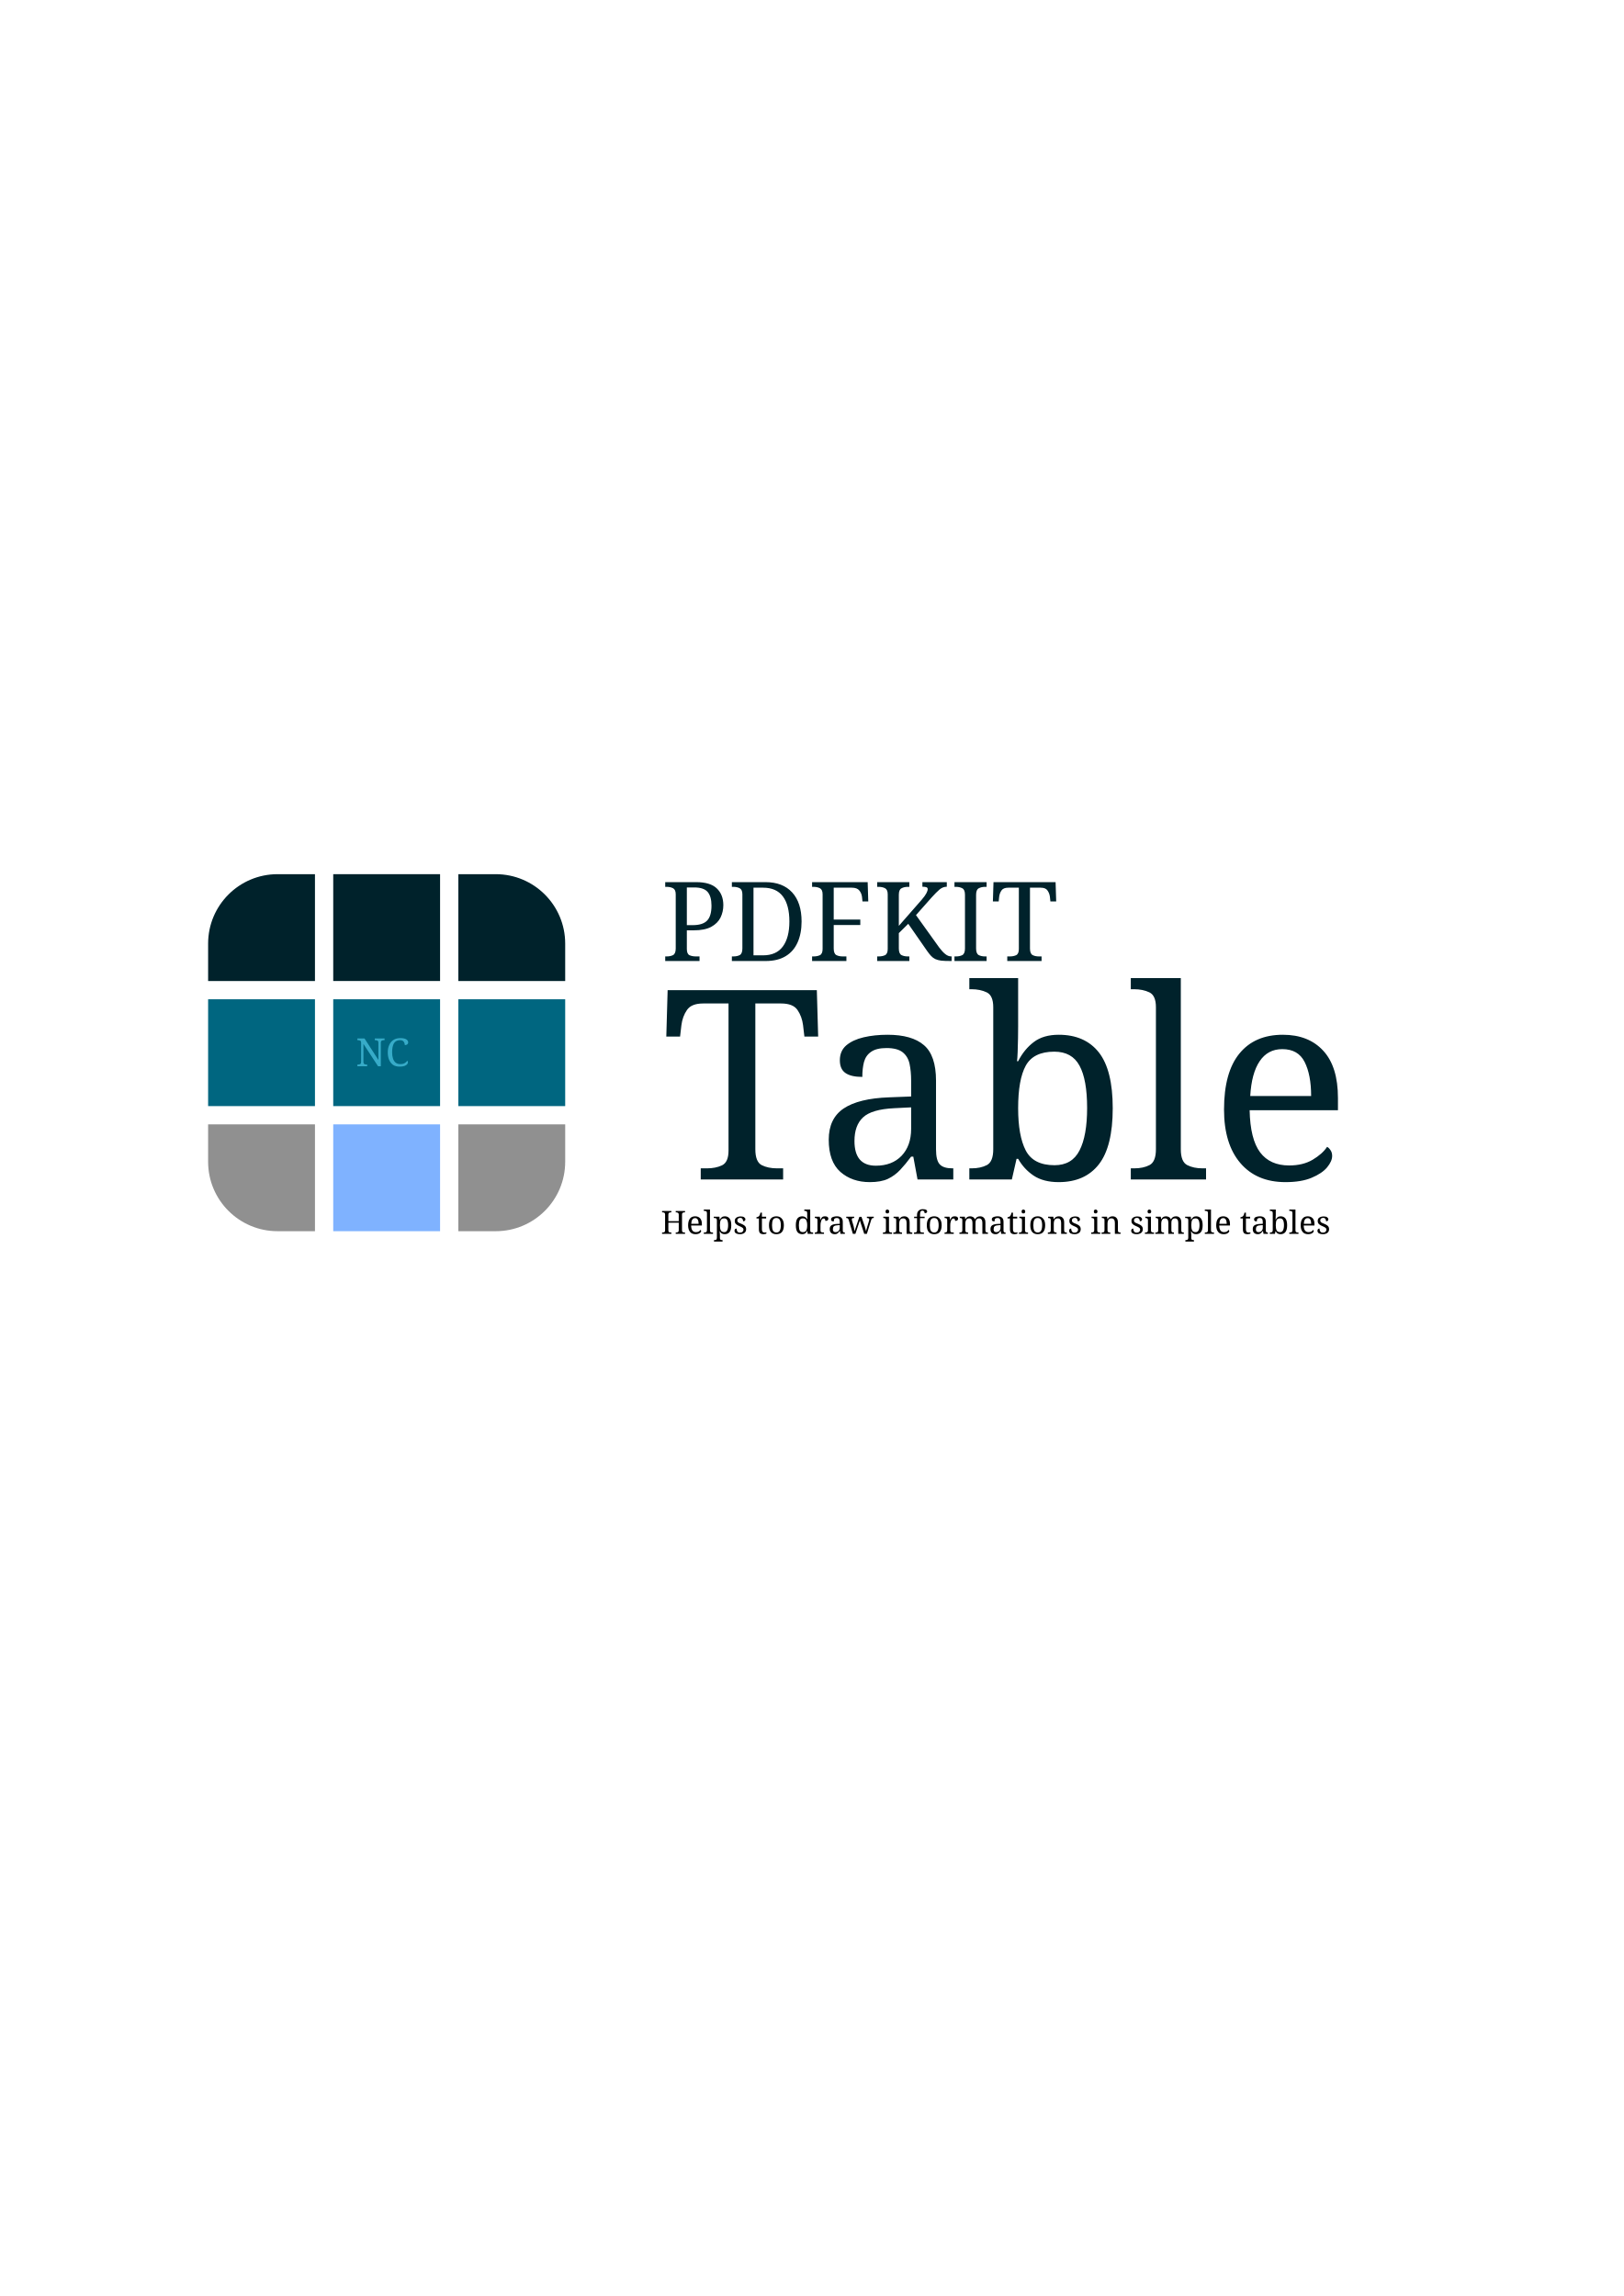
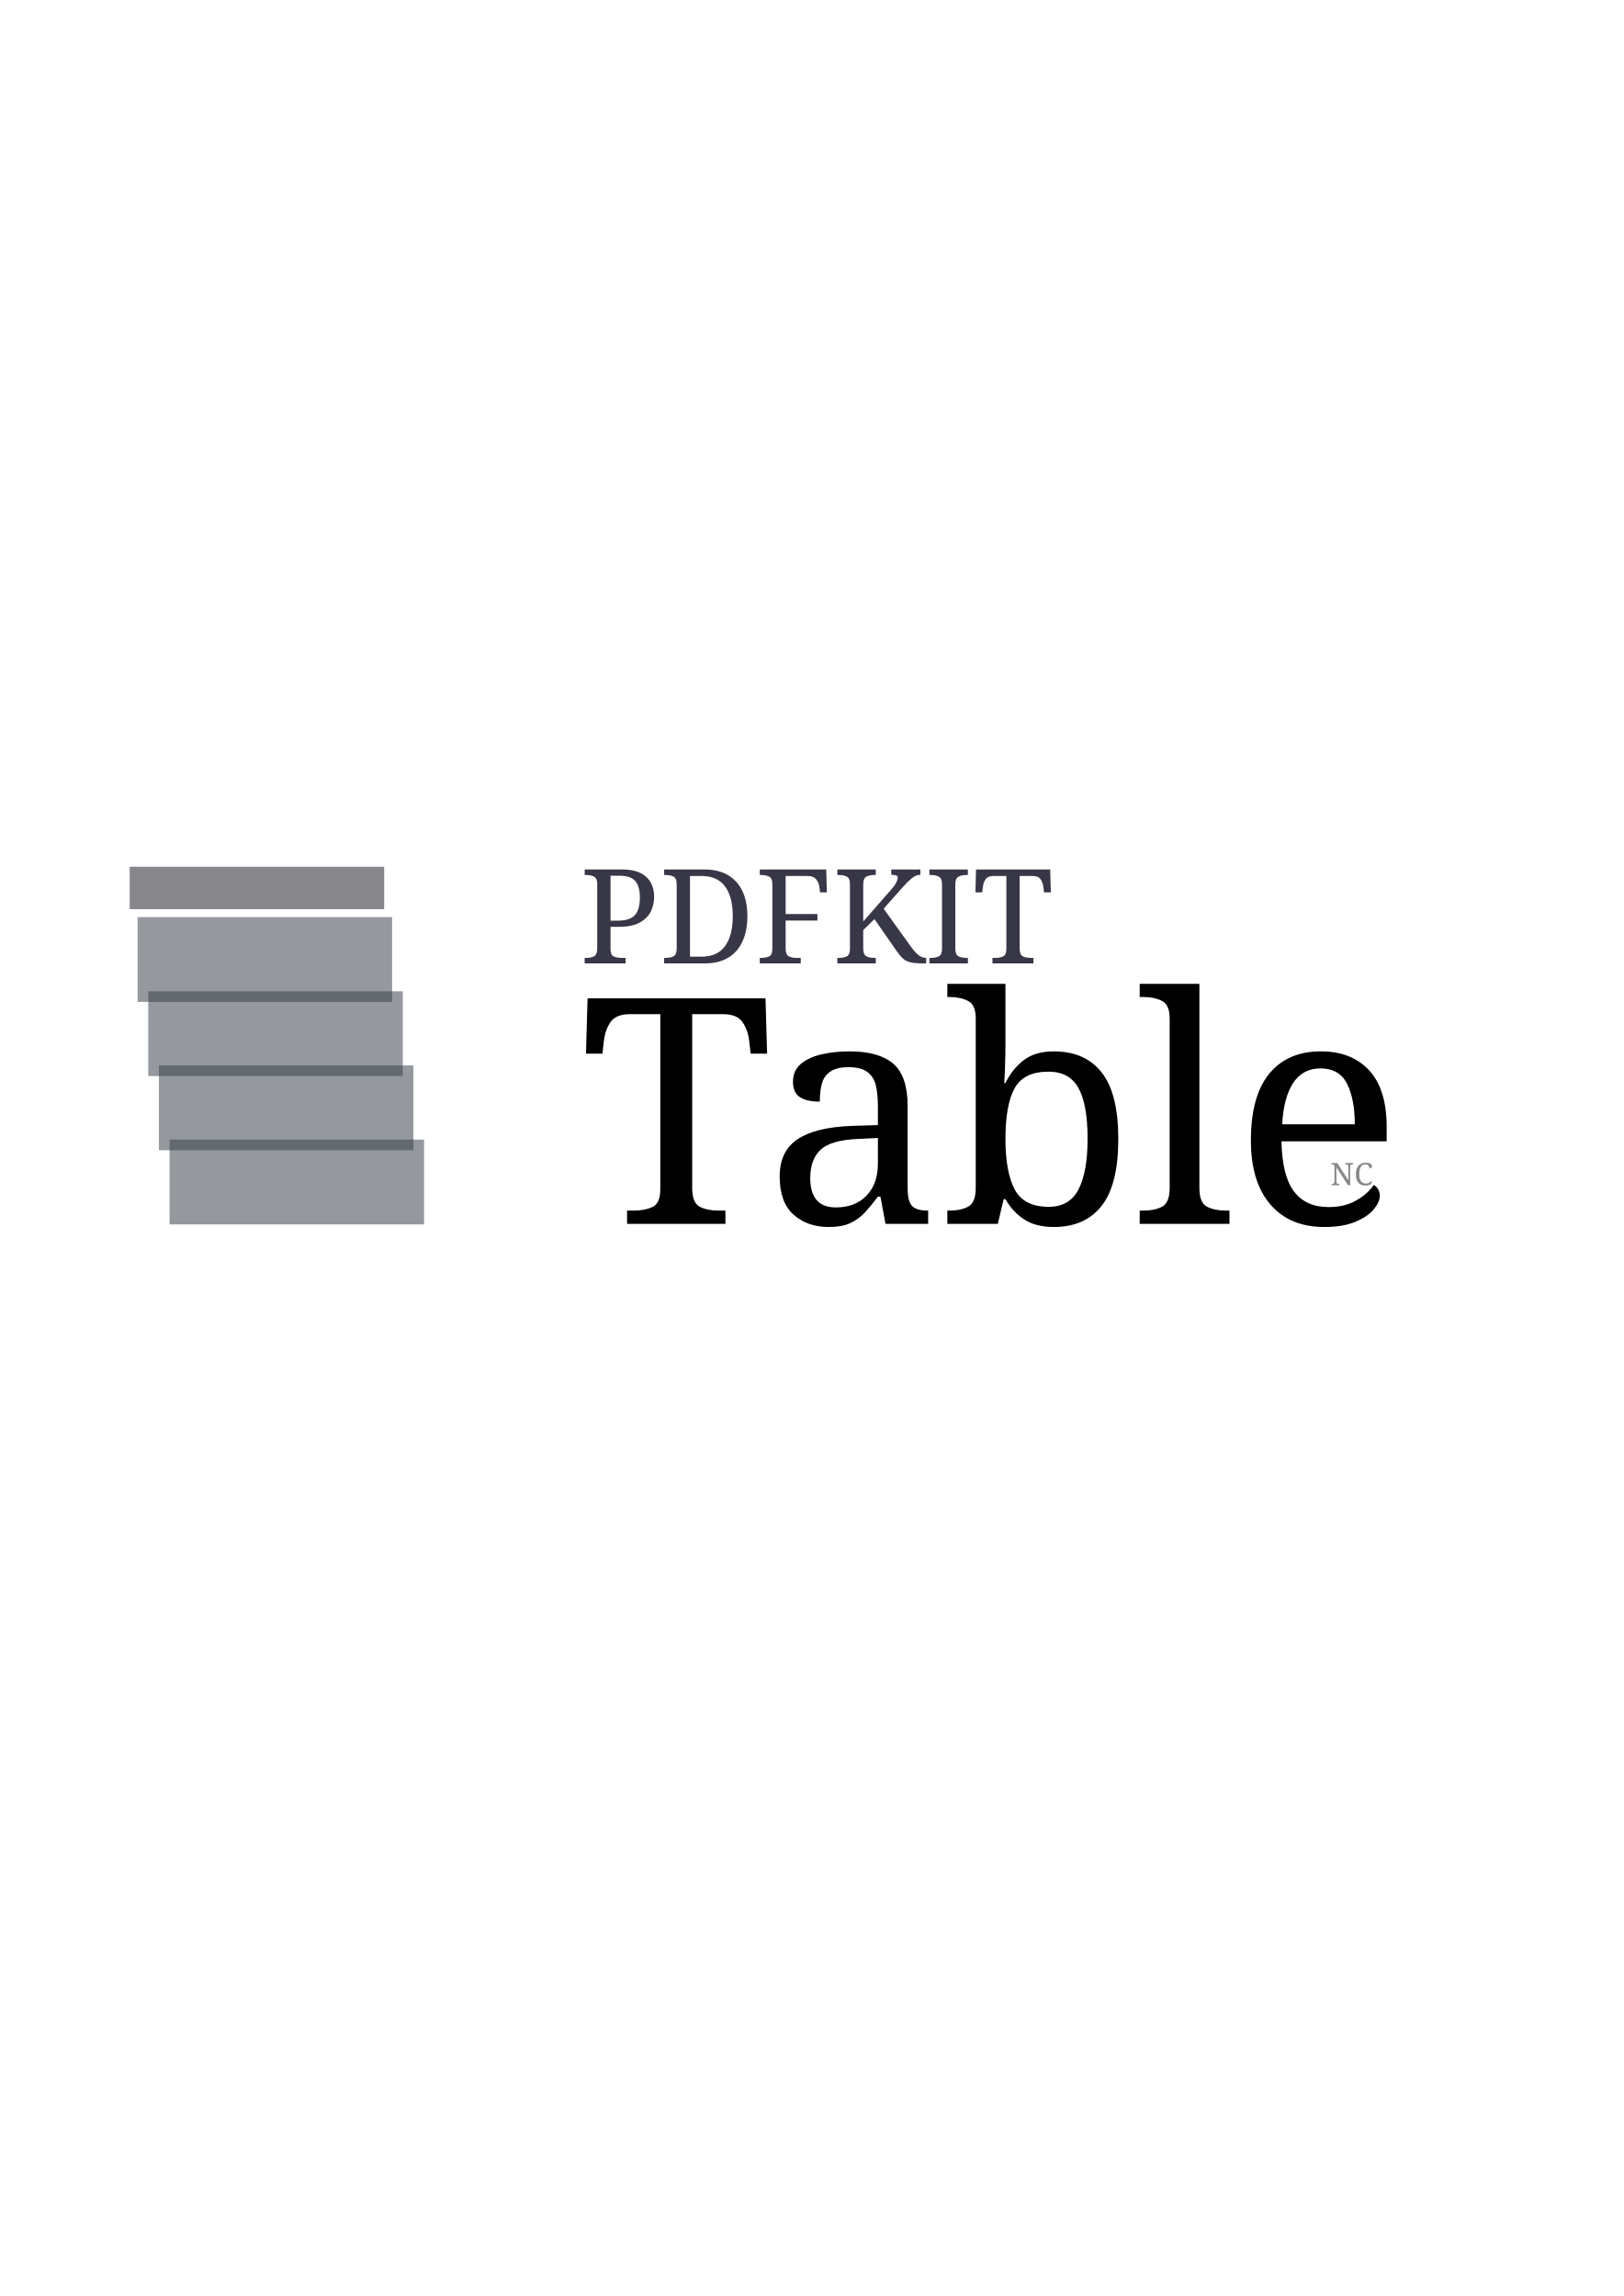
<svg xmlns="http://www.w3.org/2000/svg" width="210mm" height="297mm" viewBox="0 0 210 297" version="1.1" id="svg8">
  <defs id="defs2" />
  <g id="layer1">
-     <text xml:space="preserve" style="font-style:normal;font-variant:normal;font-weight:normal;font-stretch:normal;font-size:14.282px;line-height:0.95;font-family:serif;-inkscape-font-specification:serif;letter-spacing:-0.007px;word-spacing:-0.007px;fill:#00222b;fill-opacity:1;stroke:none;stroke-width:0.357" x="85.49" y="124.313" id="text12">
-       <tspan id="tspan10" x="85.49" y="124.313" style="font-style:normal;font-variant:normal;font-weight:normal;font-stretch:normal;font-family:serif;-inkscape-font-specification:serif;fill:#00222b;stroke-width:0.357">PDFKIT</tspan>
-       <tspan x="85.49" y="152.572" style="font-style:normal;font-variant:normal;font-weight:normal;font-stretch:normal;font-size:34.276px;font-family:serif;-inkscape-font-specification:serif;fill:#00222b;stroke-width:0.357" id="tspan14">Table</tspan>
+     <text xml:space="preserve" style="font-style:normal;font-variant:normal;font-weight:normal;font-stretch:normal;font-size:17.026px;line-height:0.95;font-family:serif;-inkscape-font-specification:serif;letter-spacing:-0.009px;word-spacing:-0.009px;fill:#6f7c91;fill-opacity:1;stroke:none;stroke-width:0.426" x="74.976" y="124.627" id="text12">
+       <tspan id="tspan10" x="74.976" y="124.627" style="font-style:normal;font-variant:normal;font-weight:normal;font-stretch:normal;font-family:serif;-inkscape-font-specification:serif;fill:#373748;stroke-width:0.426">PDFKIT</tspan>
+       <tspan x="74.976" y="158.316" style="font-style:normal;font-variant:normal;font-weight:normal;font-stretch:normal;font-size:40.862px;font-family:serif;-inkscape-font-specification:serif;fill:#000000;stroke-width:0.426" id="tspan14">Table</tspan>
    </text>
-     <g style="fill:none" id="g502" transform="matrix(2.763735,0,0,2.763735,18.62544,104.7885)">
-       <path d="m 8.855,19.71 h 5 v -5 h -5 z" fill="#212121" id="path467" style="opacity:0.5;fill:#0066ff" />
-       <path d="m 14.71,19.71 h 1.75 c 1.795,0 3.25,-1.455 3.25,-3.25 v -1.75 h -5 z" fill="#212121" id="path469" style="opacity:0.5" />
-       <path d="m 19.71,13.855 v -5 h -5 v 5 z" fill="#212121" id="path471" style="fill:#006680" />
-       <path d="M 19.71,8 V 6.25 c 0,-1.795 -1.455,-3.25 -3.25,-3.25 h -1.75 v 5 z" fill="#212121" id="path473" style="fill:#00222b" />
-       <path d="m 13.855,3 h -5 v 5 h 5 z" fill="#212121" id="path475" style="fill:#00222b" />
-       <path d="M 8,3 H 6.25 C 4.455,3 3,4.455 3,6.25 V 8 h 5 z" fill="#212121" id="path477" style="fill:#00222b" />
-       <path d="m 3,8.855 v 5 h 5 v -5 z" fill="#212121" id="path479" style="fill:#006680" />
-       <path d="m 3,14.71 v 1.75 c 0,1.795 1.455,3.25 3.25,3.25 H 8 v -5 z" fill="#212121" id="path481" style="opacity:0.5" />
-       <path d="m 13.855,8.855 v 5 h -5 v -5 z" fill="#212121" id="path483" style="fill:#006680" />
-     </g>
-     <text xml:space="preserve" style="font-style:normal;font-variant:normal;font-weight:normal;font-stretch:normal;font-size:4.147px;line-height:1.25;font-family:serif;-inkscape-font-specification:serif;fill:#000000;fill-opacity:1;stroke:none;stroke-width:0.104" x="85.474" y="159.6" id="text536">
-       <tspan id="tspan534" x="85.474" y="159.6" style="font-style:normal;font-variant:normal;font-weight:normal;font-stretch:normal;font-family:serif;-inkscape-font-specification:serif;stroke-width:0.104">Helps to draw informations in simple tables </tspan>
+     <text xml:space="preserve" style="font-style:normal;font-weight:normal;font-size:4.018px;line-height:1.25;font-family:sans-serif;opacity:0.53;fill:#1c1f24;fill-opacity:1;stroke:none;stroke-width:0.1" x="172.057" y="153.313" id="text540">
+       <tspan id="tspan538" x="172.057" y="153.313" style="font-style:normal;font-variant:normal;font-weight:normal;font-stretch:normal;font-family:serif;-inkscape-font-specification:serif;fill:#1c1f24;stroke:none;stroke-width:0.1">NC</tspan>
    </text>
-     <text xml:space="preserve" style="font-style:normal;font-weight:normal;font-size:5.028px;line-height:1.25;font-family:sans-serif;fill:#37abc8;fill-opacity:1;stroke:none;stroke-width:0.126" x="46.036" y="137.924" id="text540">
-       <tspan id="tspan538" x="46.036" y="137.924" style="font-style:normal;font-variant:normal;font-weight:normal;font-stretch:normal;font-family:serif;-inkscape-font-specification:serif;fill:#37abc8;stroke-width:0.126">NC</tspan>
-     </text>
+     <rect style="opacity:0.53;fill:#373e48;stroke:none;stroke-width:1.483;stroke-miterlimit:4;stroke-dasharray:none" id="rect1604" width="32.915" height="10.972" x="17.799" y="118.629" />
+     <rect style="opacity:0.53;fill:#373e48;stroke:none;stroke-width:1.483;stroke-miterlimit:4;stroke-dasharray:none" id="rect1604-6" width="32.915" height="10.972" x="19.176" y="128.224" />
+     <rect style="opacity:0.53;fill:#373e48;stroke:none;stroke-width:1.483;stroke-miterlimit:4;stroke-dasharray:none" id="rect1604-6-2" width="32.915" height="10.972" x="20.554" y="137.819" />
+     <rect style="opacity:0.53;fill:#373e48;stroke:none;stroke-width:1.483;stroke-miterlimit:4;stroke-dasharray:none" id="rect1604-6-2-9" width="32.915" height="10.972" x="21.931" y="147.413" />
+     <rect style="opacity:0.53;fill:#1c1c24;stroke:none;stroke-width:1.048;stroke-miterlimit:4;stroke-dasharray:none" id="rect1604-9" width="32.915" height="5.486" x="16.775" y="112.119" />
  </g>
</svg>
